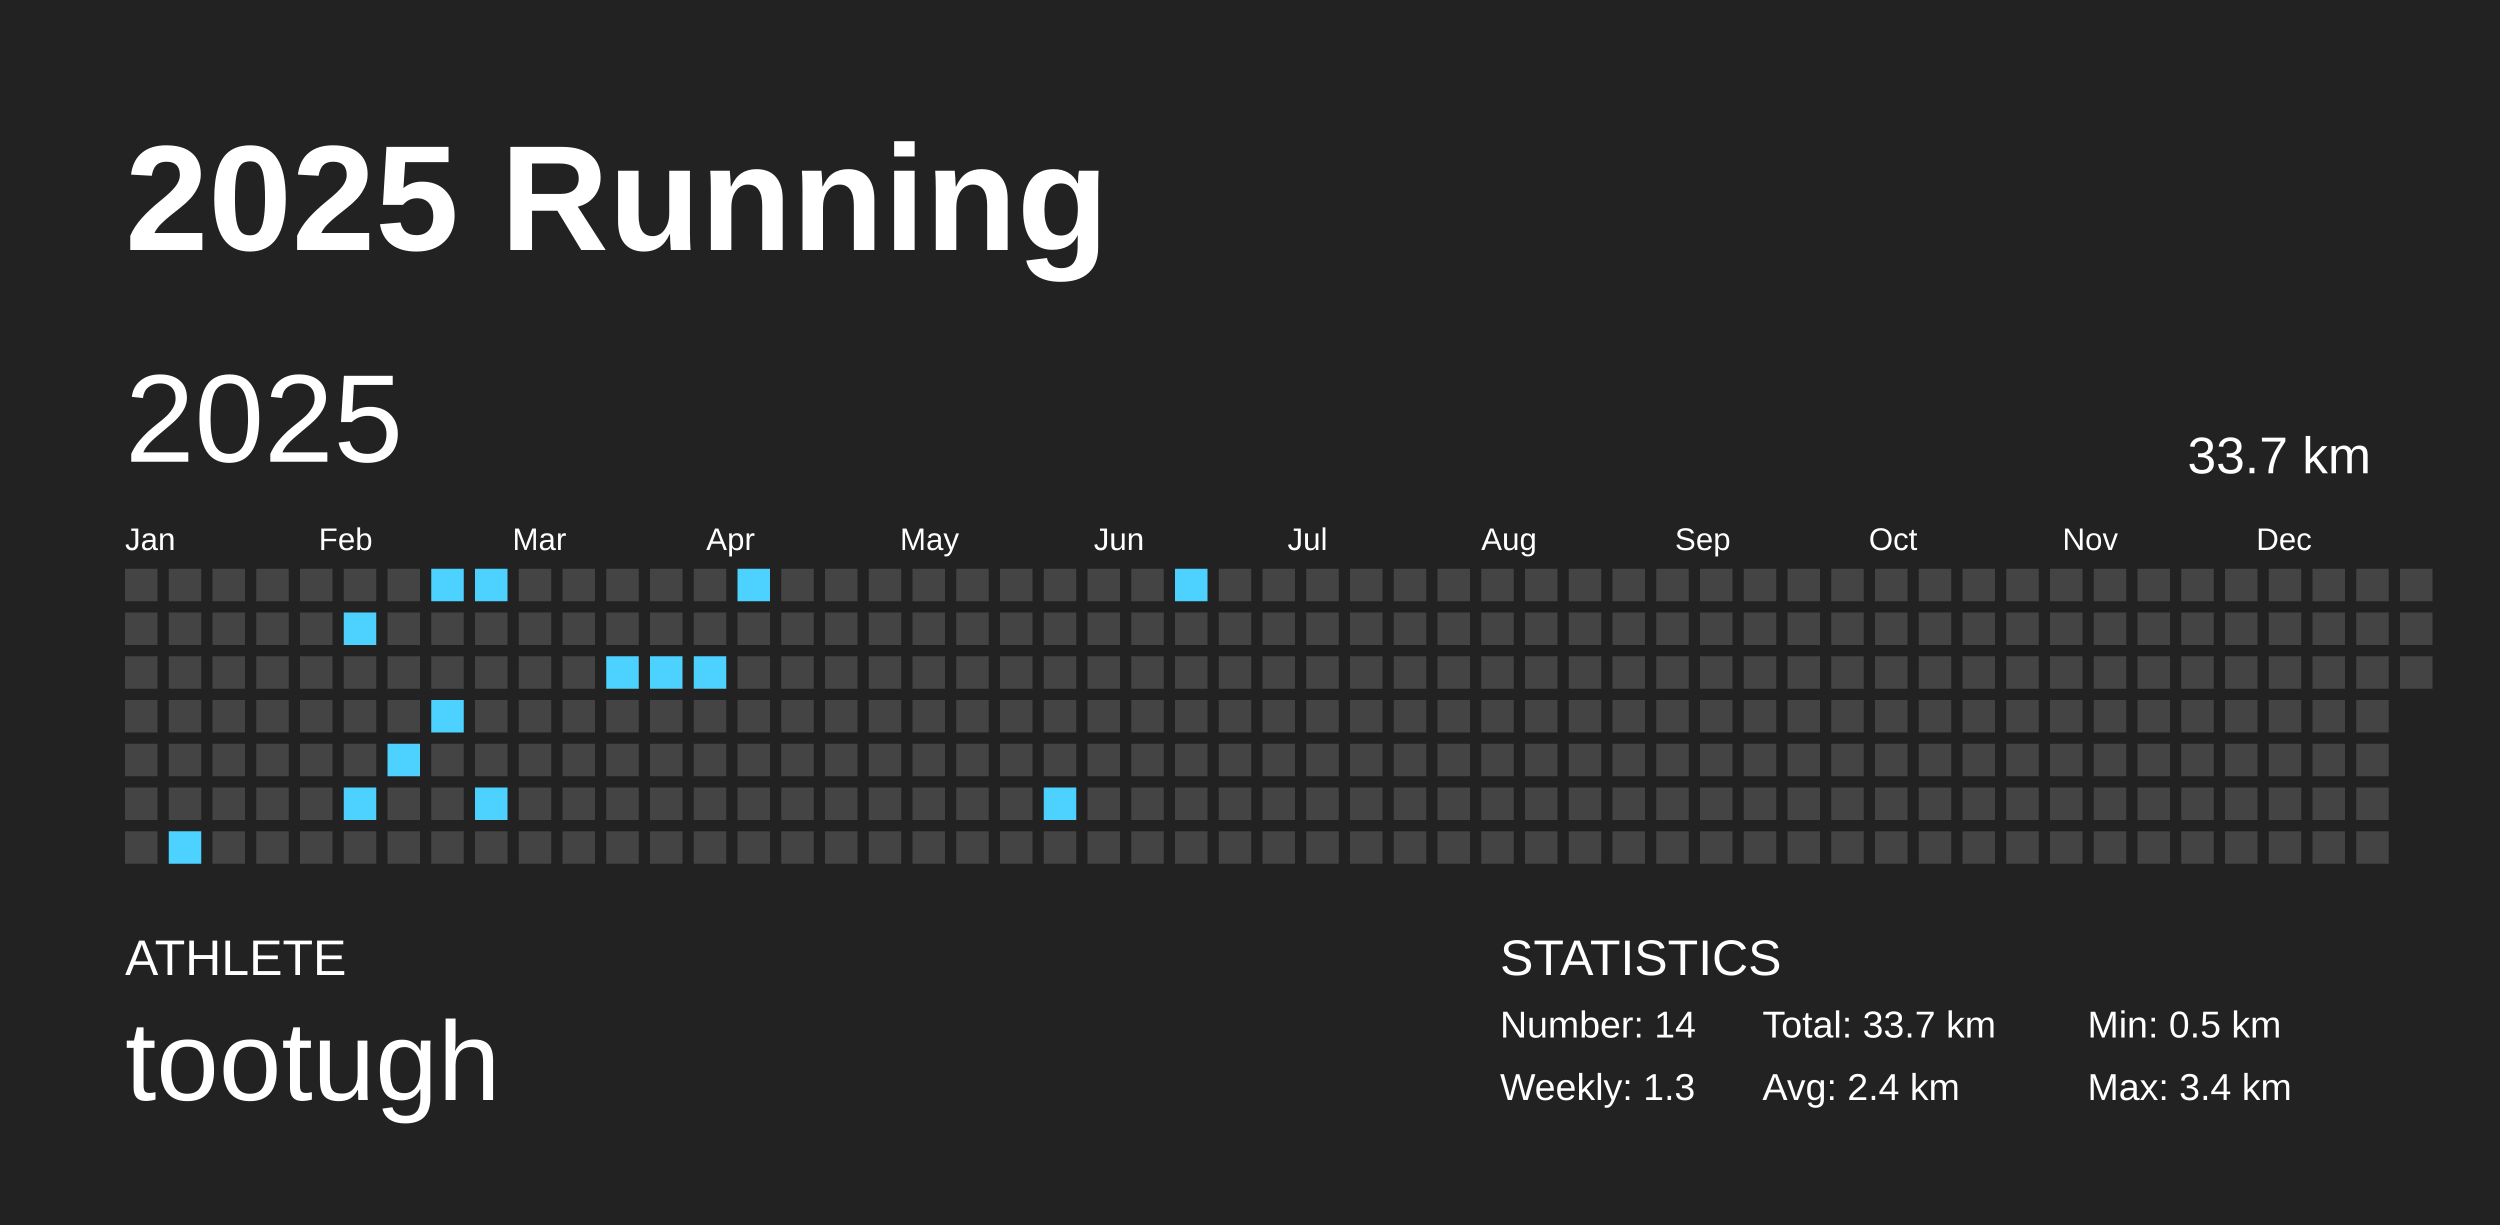
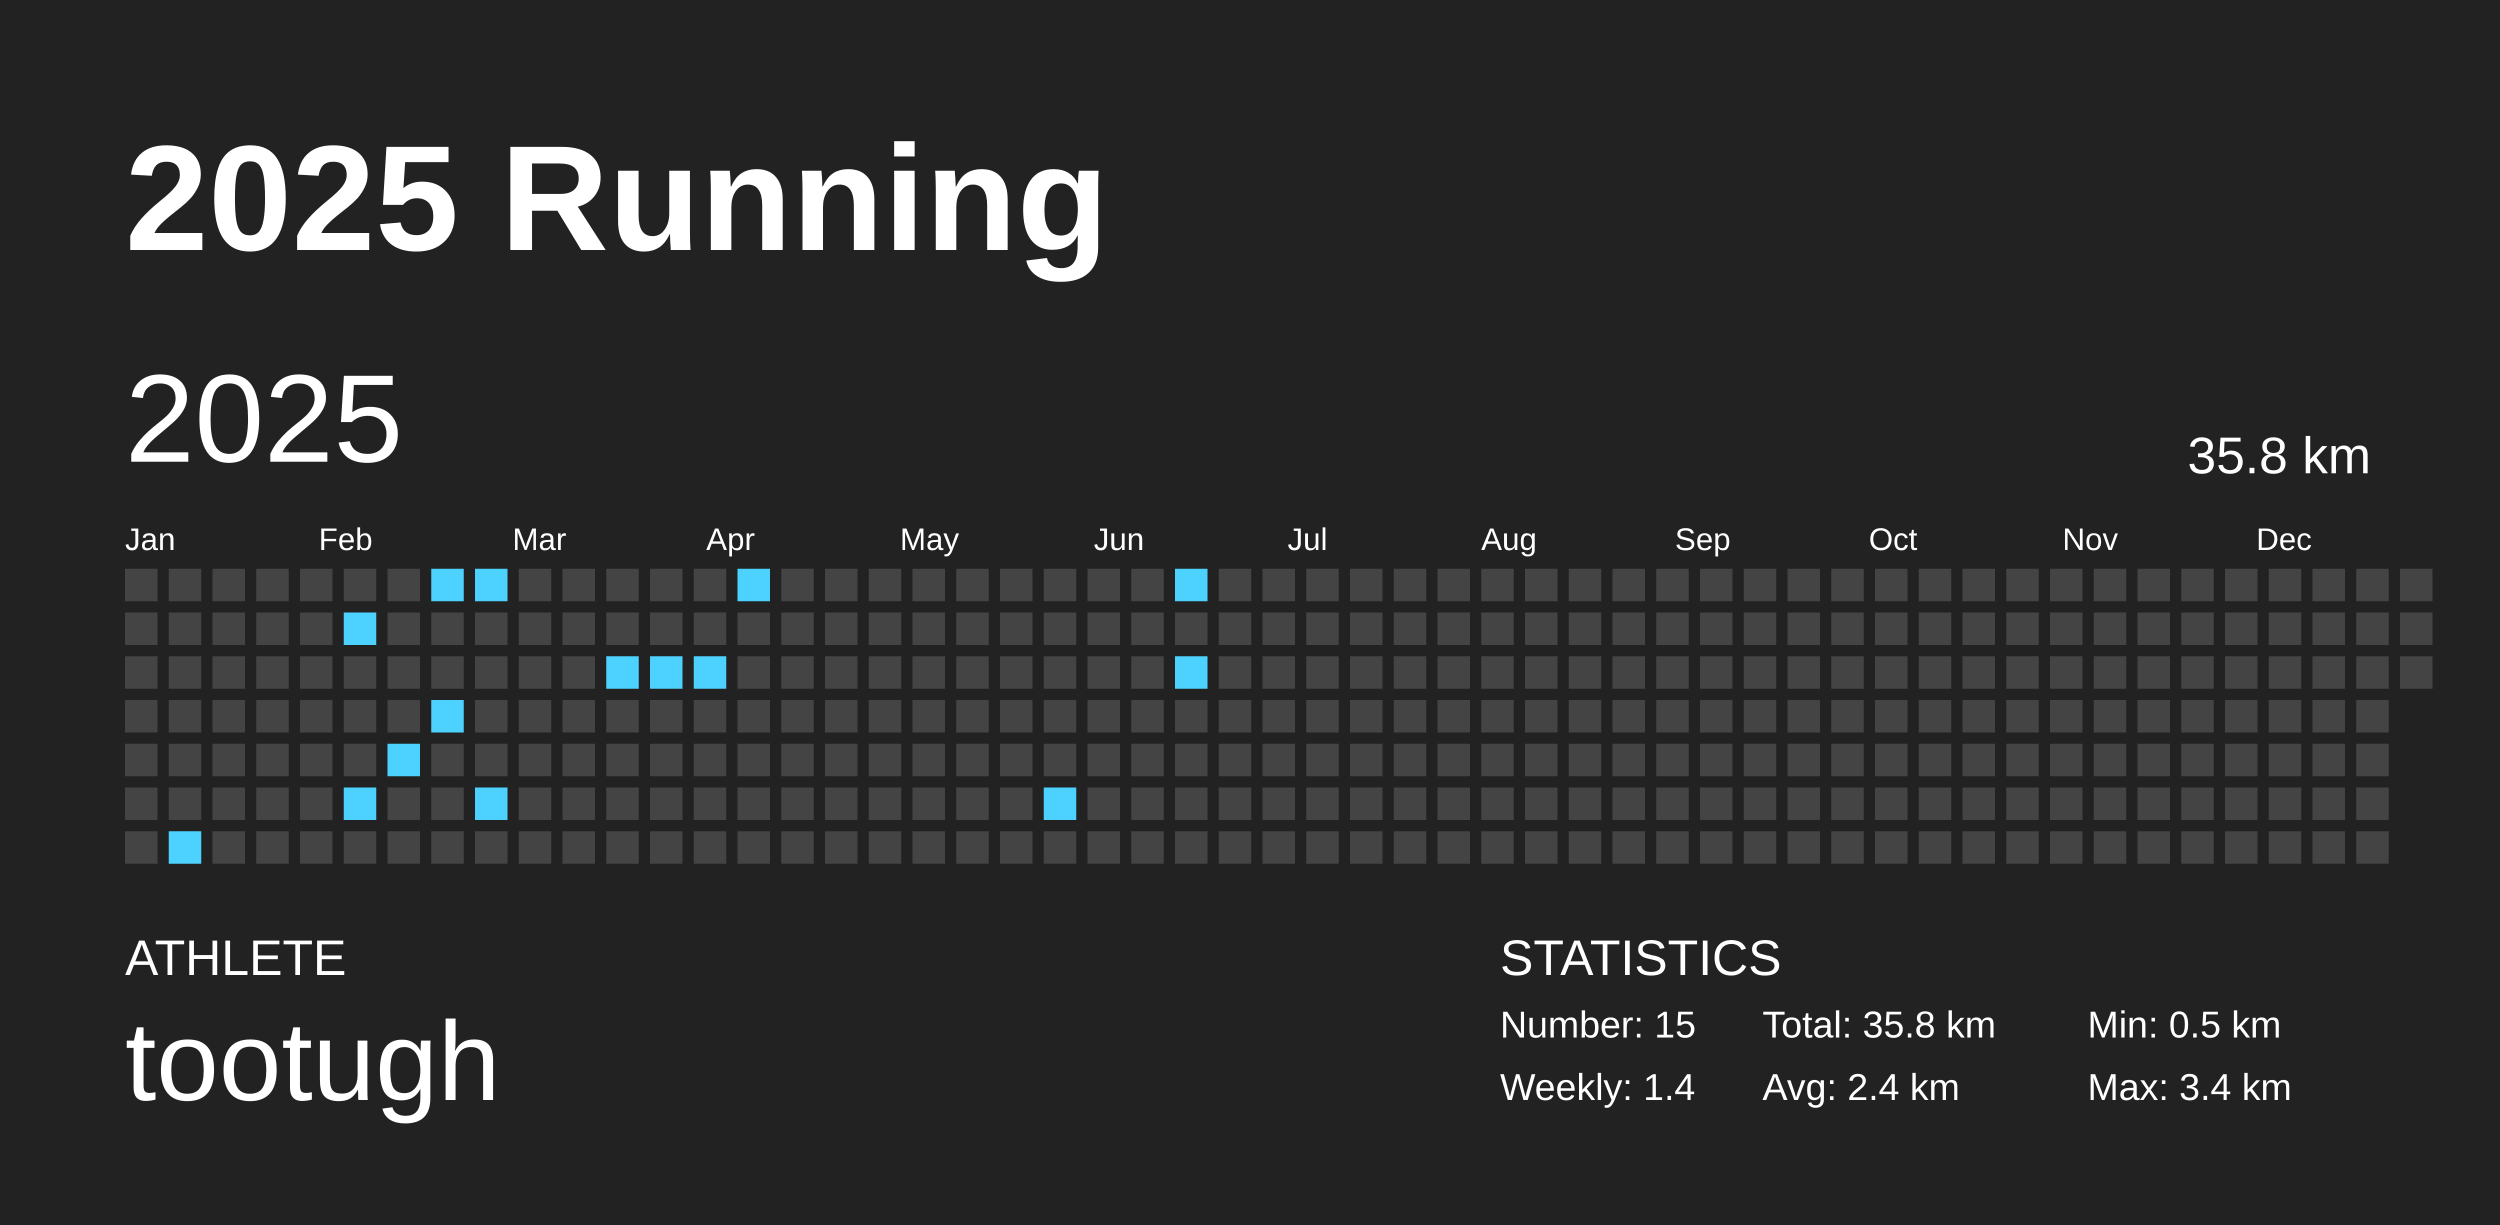
<svg xmlns="http://www.w3.org/2000/svg" baseProfile="full" height="98mm" version="1.1" viewBox="0,0,200,98" width="200mm">
  <defs />
  <rect fill="#222222" height="98" width="200" x="0" y="0" />
  <text fill="#FFFFFF" style="font-size:12px; font-family:Arial; font-weight:bold;" x="10" y="20">2025 Running</text>
  <text fill="#FFFFFF" style="font-size:4px; font-family:Arial" x="10" y="78">ATHLETE</text>
  <text fill="#FFFFFF" style="font-size:9px; font-family:Arial" x="10" y="88">tootugh</text>
  <text fill="#FFFFFF" style="font-size:4px; font-family:Arial" x="120" y="78">STATISTICS</text>
-   <text fill="#FFFFFF" style="font-size:3px; font-family:Arial" x="120" y="83">Number: 14</text>
-   <text fill="#FFFFFF" style="font-size:3px; font-family:Arial" x="120" y="88">Weekly: 1.3</text>
-   <text fill="#FFFFFF" style="font-size:3px; font-family:Arial" x="141" y="83">Total: 33.7 km</text>
+   <text fill="#FFFFFF" style="font-size:3px; font-family:Arial" x="120" y="83">Number: 15</text>
+   <text fill="#FFFFFF" style="font-size:3px; font-family:Arial" x="120" y="88">Weekly: 1.4</text>
+   <text fill="#FFFFFF" style="font-size:3px; font-family:Arial" x="141" y="83">Total: 35.8 km</text>
  <text fill="#FFFFFF" style="font-size:3px; font-family:Arial" x="141" y="88">Avg: 2.4 km</text>
  <text fill="#FFFFFF" style="font-size:3px; font-family:Arial" x="167" y="83">Min: 0.5 km</text>
  <text fill="#FFFFFF" style="font-size:3px; font-family:Arial" x="167" y="88">Max: 3.4 km</text>
  <text dominant-baseline="hanging" fill="#FFFFFF" style="font-size:10.0px; font-family:Arial;" x="10" y="30">2025</text>
-   <text dominant-baseline="hanging" fill="#FFFFFF" style="font-size:4.125px; font-family:Arial;" x="175" y="35">33.7 km</text>
+   <text dominant-baseline="hanging" fill="#FFFFFF" style="font-size:4.125px; font-family:Arial;" x="175" y="35">35.8 km</text>
  <text fill="#FFFFFF" style="font-size:2.5px; font-family:Arial" x="10.0" y="44">Jan</text>
  <text fill="#FFFFFF" style="font-size:2.5px; font-family:Arial" x="25.5" y="44">Feb</text>
  <text fill="#FFFFFF" style="font-size:2.5px; font-family:Arial" x="41.0" y="44">Mar</text>
  <text fill="#FFFFFF" style="font-size:2.5px; font-family:Arial" x="56.5" y="44">Apr</text>
  <text fill="#FFFFFF" style="font-size:2.5px; font-family:Arial" x="72.0" y="44">May</text>
  <text fill="#FFFFFF" style="font-size:2.5px; font-family:Arial" x="87.5" y="44">Jun</text>
  <text fill="#FFFFFF" style="font-size:2.5px; font-family:Arial" x="103.0" y="44">Jul</text>
  <text fill="#FFFFFF" style="font-size:2.5px; font-family:Arial" x="118.5" y="44">Aug</text>
  <text fill="#FFFFFF" style="font-size:2.5px; font-family:Arial" x="134.0" y="44">Sep</text>
  <text fill="#FFFFFF" style="font-size:2.5px; font-family:Arial" x="149.5" y="44">Oct</text>
  <text fill="#FFFFFF" style="font-size:2.5px; font-family:Arial" x="165.0" y="44">Nov</text>
  <text fill="#FFFFFF" style="font-size:2.5px; font-family:Arial" x="180.5" y="44">Dec</text>
  <rect fill="#444444" height="2.6" width="2.6" x="10.0" y="45.5" />
  <rect fill="#444444" height="2.6" width="2.6" x="10.0" y="49.0" />
  <rect fill="#444444" height="2.6" width="2.6" x="10.0" y="52.5" />
  <rect fill="#444444" height="2.6" width="2.6" x="10.0" y="56.0" />
  <rect fill="#444444" height="2.6" width="2.6" x="10.0" y="59.5" />
  <rect fill="#444444" height="2.6" width="2.6" x="10.0" y="63.0" />
  <rect fill="#444444" height="2.6" width="2.6" x="10.0" y="66.5" />
  <rect fill="#444444" height="2.6" width="2.6" x="13.5" y="45.5" />
  <rect fill="#444444" height="2.6" width="2.6" x="13.5" y="49.0" />
  <rect fill="#444444" height="2.6" width="2.6" x="13.5" y="52.5" />
  <rect fill="#444444" height="2.6" width="2.6" x="13.5" y="56.0" />
  <rect fill="#444444" height="2.6" width="2.6" x="13.5" y="59.5" />
  <rect fill="#444444" height="2.6" width="2.6" x="13.5" y="63.0" />
  <rect fill="#4dd2ff" height="2.6" width="2.6" x="13.5" y="66.5" />
  <rect fill="#444444" height="2.6" width="2.6" x="17.0" y="45.5" />
  <rect fill="#444444" height="2.6" width="2.6" x="17.0" y="49.0" />
  <rect fill="#444444" height="2.6" width="2.6" x="17.0" y="52.5" />
  <rect fill="#444444" height="2.6" width="2.6" x="17.0" y="56.0" />
  <rect fill="#444444" height="2.6" width="2.6" x="17.0" y="59.5" />
  <rect fill="#444444" height="2.6" width="2.6" x="17.0" y="63.0" />
  <rect fill="#444444" height="2.6" width="2.6" x="17.0" y="66.5" />
  <rect fill="#444444" height="2.6" width="2.6" x="20.5" y="45.5" />
  <rect fill="#444444" height="2.6" width="2.6" x="20.5" y="49.0" />
  <rect fill="#444444" height="2.6" width="2.6" x="20.5" y="52.5" />
  <rect fill="#444444" height="2.6" width="2.6" x="20.5" y="56.0" />
  <rect fill="#444444" height="2.6" width="2.6" x="20.5" y="59.5" />
  <rect fill="#444444" height="2.6" width="2.6" x="20.5" y="63.0" />
  <rect fill="#444444" height="2.6" width="2.6" x="20.5" y="66.5" />
  <rect fill="#444444" height="2.6" width="2.6" x="24.0" y="45.5" />
  <rect fill="#444444" height="2.6" width="2.6" x="24.0" y="49.0" />
  <rect fill="#444444" height="2.6" width="2.6" x="24.0" y="52.5" />
  <rect fill="#444444" height="2.6" width="2.6" x="24.0" y="56.0" />
  <rect fill="#444444" height="2.6" width="2.6" x="24.0" y="59.5" />
  <rect fill="#444444" height="2.6" width="2.6" x="24.0" y="63.0" />
  <rect fill="#444444" height="2.6" width="2.6" x="24.0" y="66.5" />
  <rect fill="#444444" height="2.6" width="2.6" x="27.5" y="45.5" />
  <rect fill="#4dd2ff" height="2.6" width="2.6" x="27.5" y="49.0" />
  <rect fill="#444444" height="2.6" width="2.6" x="27.5" y="52.5" />
  <rect fill="#444444" height="2.6" width="2.6" x="27.5" y="56.0" />
  <rect fill="#444444" height="2.6" width="2.6" x="27.5" y="59.5" />
  <rect fill="#4dd2ff" height="2.6" width="2.6" x="27.5" y="63.0" />
  <rect fill="#444444" height="2.6" width="2.6" x="27.5" y="66.5" />
  <rect fill="#444444" height="2.6" width="2.6" x="31.0" y="45.5" />
  <rect fill="#444444" height="2.6" width="2.6" x="31.0" y="49.0" />
  <rect fill="#444444" height="2.6" width="2.6" x="31.0" y="52.5" />
  <rect fill="#444444" height="2.6" width="2.6" x="31.0" y="56.0" />
  <rect fill="#4dd2ff" height="2.6" width="2.6" x="31.0" y="59.5" />
  <rect fill="#444444" height="2.6" width="2.6" x="31.0" y="63.0" />
  <rect fill="#444444" height="2.6" width="2.6" x="31.0" y="66.5" />
  <rect fill="#4dd2ff" height="2.6" width="2.6" x="34.5" y="45.5" />
  <rect fill="#444444" height="2.6" width="2.6" x="34.5" y="49.0" />
  <rect fill="#444444" height="2.6" width="2.6" x="34.5" y="52.5" />
  <rect fill="#4dd2ff" height="2.6" width="2.6" x="34.5" y="56.0" />
  <rect fill="#444444" height="2.6" width="2.6" x="34.5" y="59.5" />
  <rect fill="#444444" height="2.6" width="2.6" x="34.5" y="63.0" />
  <rect fill="#444444" height="2.6" width="2.6" x="34.5" y="66.5" />
  <rect fill="#4dd2ff" height="2.6" width="2.6" x="38.0" y="45.5" />
  <rect fill="#444444" height="2.6" width="2.6" x="38.0" y="49.0" />
  <rect fill="#444444" height="2.6" width="2.6" x="38.0" y="52.5" />
  <rect fill="#444444" height="2.6" width="2.6" x="38.0" y="56.0" />
  <rect fill="#444444" height="2.6" width="2.6" x="38.0" y="59.5" />
  <rect fill="#4dd2ff" height="2.6" width="2.6" x="38.0" y="63.0" />
  <rect fill="#444444" height="2.6" width="2.6" x="38.0" y="66.5" />
  <rect fill="#444444" height="2.6" width="2.6" x="41.5" y="45.5" />
  <rect fill="#444444" height="2.6" width="2.6" x="41.5" y="49.0" />
  <rect fill="#444444" height="2.6" width="2.6" x="41.5" y="52.5" />
  <rect fill="#444444" height="2.6" width="2.6" x="41.5" y="56.0" />
  <rect fill="#444444" height="2.6" width="2.6" x="41.5" y="59.5" />
  <rect fill="#444444" height="2.6" width="2.6" x="41.5" y="63.0" />
  <rect fill="#444444" height="2.6" width="2.6" x="41.5" y="66.5" />
  <rect fill="#444444" height="2.6" width="2.6" x="45.0" y="45.5" />
  <rect fill="#444444" height="2.6" width="2.6" x="45.0" y="49.0" />
  <rect fill="#444444" height="2.6" width="2.6" x="45.0" y="52.5" />
  <rect fill="#444444" height="2.6" width="2.6" x="45.0" y="56.0" />
  <rect fill="#444444" height="2.6" width="2.6" x="45.0" y="59.5" />
  <rect fill="#444444" height="2.6" width="2.6" x="45.0" y="63.0" />
  <rect fill="#444444" height="2.6" width="2.6" x="45.0" y="66.5" />
  <rect fill="#444444" height="2.6" width="2.6" x="48.5" y="45.5" />
  <rect fill="#444444" height="2.6" width="2.6" x="48.5" y="49.0" />
  <rect fill="#4dd2ff" height="2.6" width="2.6" x="48.5" y="52.5" />
  <rect fill="#444444" height="2.6" width="2.6" x="48.5" y="56.0" />
  <rect fill="#444444" height="2.6" width="2.6" x="48.5" y="59.5" />
  <rect fill="#444444" height="2.6" width="2.6" x="48.5" y="63.0" />
  <rect fill="#444444" height="2.6" width="2.6" x="48.5" y="66.5" />
  <rect fill="#444444" height="2.6" width="2.6" x="52.0" y="45.5" />
  <rect fill="#444444" height="2.6" width="2.6" x="52.0" y="49.0" />
  <rect fill="#4dd2ff" height="2.6" width="2.6" x="52.0" y="52.5" />
  <rect fill="#444444" height="2.6" width="2.6" x="52.0" y="56.0" />
  <rect fill="#444444" height="2.6" width="2.6" x="52.0" y="59.5" />
  <rect fill="#444444" height="2.6" width="2.6" x="52.0" y="63.0" />
  <rect fill="#444444" height="2.6" width="2.6" x="52.0" y="66.5" />
  <rect fill="#444444" height="2.6" width="2.6" x="55.5" y="45.5" />
  <rect fill="#444444" height="2.6" width="2.6" x="55.5" y="49.0" />
  <rect fill="#4dd2ff" height="2.6" width="2.6" x="55.5" y="52.5" />
  <rect fill="#444444" height="2.6" width="2.6" x="55.5" y="56.0" />
  <rect fill="#444444" height="2.6" width="2.6" x="55.5" y="59.5" />
  <rect fill="#444444" height="2.6" width="2.6" x="55.5" y="63.0" />
  <rect fill="#444444" height="2.6" width="2.6" x="55.5" y="66.5" />
  <rect fill="#4dd2ff" height="2.6" width="2.6" x="59.0" y="45.5" />
  <rect fill="#444444" height="2.6" width="2.6" x="59.0" y="49.0" />
  <rect fill="#444444" height="2.6" width="2.6" x="59.0" y="52.5" />
  <rect fill="#444444" height="2.6" width="2.6" x="59.0" y="56.0" />
  <rect fill="#444444" height="2.6" width="2.6" x="59.0" y="59.5" />
  <rect fill="#444444" height="2.6" width="2.6" x="59.0" y="63.0" />
  <rect fill="#444444" height="2.6" width="2.6" x="59.0" y="66.5" />
  <rect fill="#444444" height="2.6" width="2.6" x="62.5" y="45.5" />
  <rect fill="#444444" height="2.6" width="2.6" x="62.5" y="49.0" />
  <rect fill="#444444" height="2.6" width="2.6" x="62.5" y="52.5" />
  <rect fill="#444444" height="2.6" width="2.6" x="62.5" y="56.0" />
  <rect fill="#444444" height="2.6" width="2.6" x="62.5" y="59.5" />
  <rect fill="#444444" height="2.6" width="2.6" x="62.5" y="63.0" />
  <rect fill="#444444" height="2.6" width="2.6" x="62.5" y="66.5" />
  <rect fill="#444444" height="2.6" width="2.6" x="66.0" y="45.5" />
  <rect fill="#444444" height="2.6" width="2.6" x="66.0" y="49.0" />
  <rect fill="#444444" height="2.6" width="2.6" x="66.0" y="52.5" />
  <rect fill="#444444" height="2.6" width="2.6" x="66.0" y="56.0" />
  <rect fill="#444444" height="2.6" width="2.6" x="66.0" y="59.5" />
  <rect fill="#444444" height="2.6" width="2.6" x="66.0" y="63.0" />
  <rect fill="#444444" height="2.6" width="2.6" x="66.0" y="66.5" />
  <rect fill="#444444" height="2.6" width="2.6" x="69.5" y="45.5" />
  <rect fill="#444444" height="2.6" width="2.6" x="69.5" y="49.0" />
  <rect fill="#444444" height="2.6" width="2.6" x="69.5" y="52.5" />
  <rect fill="#444444" height="2.6" width="2.6" x="69.5" y="56.0" />
  <rect fill="#444444" height="2.6" width="2.6" x="69.5" y="59.5" />
  <rect fill="#444444" height="2.6" width="2.6" x="69.5" y="63.0" />
  <rect fill="#444444" height="2.6" width="2.6" x="69.5" y="66.5" />
  <rect fill="#444444" height="2.6" width="2.6" x="73.0" y="45.5" />
  <rect fill="#444444" height="2.6" width="2.6" x="73.0" y="49.0" />
  <rect fill="#444444" height="2.6" width="2.6" x="73.0" y="52.5" />
  <rect fill="#444444" height="2.6" width="2.6" x="73.0" y="56.0" />
  <rect fill="#444444" height="2.6" width="2.6" x="73.0" y="59.5" />
  <rect fill="#444444" height="2.6" width="2.6" x="73.0" y="63.0" />
  <rect fill="#444444" height="2.6" width="2.6" x="73.0" y="66.5" />
  <rect fill="#444444" height="2.6" width="2.6" x="76.5" y="45.5" />
  <rect fill="#444444" height="2.6" width="2.6" x="76.5" y="49.0" />
  <rect fill="#444444" height="2.6" width="2.6" x="76.5" y="52.5" />
  <rect fill="#444444" height="2.6" width="2.6" x="76.5" y="56.0" />
  <rect fill="#444444" height="2.6" width="2.6" x="76.5" y="59.5" />
  <rect fill="#444444" height="2.6" width="2.6" x="76.5" y="63.0" />
  <rect fill="#444444" height="2.6" width="2.6" x="76.5" y="66.5" />
  <rect fill="#444444" height="2.6" width="2.6" x="80.0" y="45.5" />
  <rect fill="#444444" height="2.6" width="2.6" x="80.0" y="49.0" />
  <rect fill="#444444" height="2.6" width="2.6" x="80.0" y="52.5" />
  <rect fill="#444444" height="2.6" width="2.6" x="80.0" y="56.0" />
  <rect fill="#444444" height="2.6" width="2.6" x="80.0" y="59.5" />
  <rect fill="#444444" height="2.6" width="2.6" x="80.0" y="63.0" />
  <rect fill="#444444" height="2.6" width="2.6" x="80.0" y="66.5" />
  <rect fill="#444444" height="2.6" width="2.6" x="83.5" y="45.5" />
  <rect fill="#444444" height="2.6" width="2.6" x="83.5" y="49.0" />
  <rect fill="#444444" height="2.6" width="2.6" x="83.5" y="52.5" />
  <rect fill="#444444" height="2.6" width="2.6" x="83.5" y="56.0" />
  <rect fill="#444444" height="2.6" width="2.6" x="83.5" y="59.5" />
  <rect fill="#4dd2ff" height="2.6" width="2.6" x="83.5" y="63.0" />
  <rect fill="#444444" height="2.6" width="2.6" x="83.5" y="66.5" />
  <rect fill="#444444" height="2.6" width="2.6" x="87.0" y="45.5" />
  <rect fill="#444444" height="2.6" width="2.6" x="87.0" y="49.0" />
  <rect fill="#444444" height="2.6" width="2.6" x="87.0" y="52.5" />
  <rect fill="#444444" height="2.6" width="2.6" x="87.0" y="56.0" />
  <rect fill="#444444" height="2.6" width="2.6" x="87.0" y="59.5" />
  <rect fill="#444444" height="2.6" width="2.6" x="87.0" y="63.0" />
  <rect fill="#444444" height="2.6" width="2.6" x="87.0" y="66.5" />
  <rect fill="#444444" height="2.6" width="2.6" x="90.5" y="45.5" />
  <rect fill="#444444" height="2.6" width="2.6" x="90.5" y="49.0" />
  <rect fill="#444444" height="2.6" width="2.6" x="90.5" y="52.5" />
  <rect fill="#444444" height="2.6" width="2.6" x="90.5" y="56.0" />
  <rect fill="#444444" height="2.6" width="2.6" x="90.5" y="59.5" />
  <rect fill="#444444" height="2.6" width="2.6" x="90.5" y="63.0" />
  <rect fill="#444444" height="2.6" width="2.6" x="90.5" y="66.5" />
  <rect fill="#4dd2ff" height="2.6" width="2.6" x="94.0" y="45.5" />
  <rect fill="#444444" height="2.6" width="2.6" x="94.0" y="49.0" />
-   <rect fill="#444444" height="2.6" width="2.6" x="94.0" y="52.5" />
+   <rect fill="#4dd2ff" height="2.6" width="2.6" x="94.0" y="52.5" />
  <rect fill="#444444" height="2.6" width="2.6" x="94.0" y="56.0" />
  <rect fill="#444444" height="2.6" width="2.6" x="94.0" y="59.5" />
  <rect fill="#444444" height="2.6" width="2.6" x="94.0" y="63.0" />
  <rect fill="#444444" height="2.6" width="2.6" x="94.0" y="66.5" />
  <rect fill="#444444" height="2.6" width="2.6" x="97.5" y="45.5" />
  <rect fill="#444444" height="2.6" width="2.6" x="97.5" y="49.0" />
  <rect fill="#444444" height="2.6" width="2.6" x="97.5" y="52.5" />
  <rect fill="#444444" height="2.6" width="2.6" x="97.5" y="56.0" />
  <rect fill="#444444" height="2.6" width="2.6" x="97.5" y="59.5" />
  <rect fill="#444444" height="2.6" width="2.6" x="97.5" y="63.0" />
  <rect fill="#444444" height="2.6" width="2.6" x="97.5" y="66.5" />
  <rect fill="#444444" height="2.6" width="2.6" x="101.0" y="45.5" />
  <rect fill="#444444" height="2.6" width="2.6" x="101.0" y="49.0" />
  <rect fill="#444444" height="2.6" width="2.6" x="101.0" y="52.5" />
  <rect fill="#444444" height="2.6" width="2.6" x="101.0" y="56.0" />
  <rect fill="#444444" height="2.6" width="2.6" x="101.0" y="59.5" />
  <rect fill="#444444" height="2.6" width="2.6" x="101.0" y="63.0" />
  <rect fill="#444444" height="2.6" width="2.6" x="101.0" y="66.5" />
  <rect fill="#444444" height="2.6" width="2.6" x="104.5" y="45.5" />
  <rect fill="#444444" height="2.6" width="2.6" x="104.5" y="49.0" />
  <rect fill="#444444" height="2.6" width="2.6" x="104.5" y="52.5" />
  <rect fill="#444444" height="2.6" width="2.6" x="104.5" y="56.0" />
  <rect fill="#444444" height="2.6" width="2.6" x="104.5" y="59.5" />
  <rect fill="#444444" height="2.6" width="2.6" x="104.5" y="63.0" />
  <rect fill="#444444" height="2.6" width="2.6" x="104.5" y="66.5" />
  <rect fill="#444444" height="2.6" width="2.6" x="108.0" y="45.5" />
  <rect fill="#444444" height="2.6" width="2.6" x="108.0" y="49.0" />
  <rect fill="#444444" height="2.6" width="2.6" x="108.0" y="52.5" />
  <rect fill="#444444" height="2.6" width="2.6" x="108.0" y="56.0" />
  <rect fill="#444444" height="2.6" width="2.6" x="108.0" y="59.5" />
  <rect fill="#444444" height="2.6" width="2.6" x="108.0" y="63.0" />
  <rect fill="#444444" height="2.6" width="2.6" x="108.0" y="66.5" />
  <rect fill="#444444" height="2.6" width="2.6" x="111.5" y="45.5" />
  <rect fill="#444444" height="2.6" width="2.6" x="111.5" y="49.0" />
  <rect fill="#444444" height="2.6" width="2.6" x="111.5" y="52.5" />
  <rect fill="#444444" height="2.6" width="2.6" x="111.5" y="56.0" />
  <rect fill="#444444" height="2.6" width="2.6" x="111.5" y="59.5" />
  <rect fill="#444444" height="2.6" width="2.6" x="111.5" y="63.0" />
  <rect fill="#444444" height="2.6" width="2.6" x="111.5" y="66.5" />
  <rect fill="#444444" height="2.6" width="2.6" x="115.0" y="45.5" />
  <rect fill="#444444" height="2.6" width="2.6" x="115.0" y="49.0" />
  <rect fill="#444444" height="2.6" width="2.6" x="115.0" y="52.5" />
  <rect fill="#444444" height="2.6" width="2.6" x="115.0" y="56.0" />
  <rect fill="#444444" height="2.6" width="2.6" x="115.0" y="59.5" />
  <rect fill="#444444" height="2.6" width="2.6" x="115.0" y="63.0" />
  <rect fill="#444444" height="2.6" width="2.6" x="115.0" y="66.5" />
  <rect fill="#444444" height="2.6" width="2.6" x="118.5" y="45.5" />
  <rect fill="#444444" height="2.6" width="2.6" x="118.5" y="49.0" />
  <rect fill="#444444" height="2.6" width="2.6" x="118.5" y="52.5" />
  <rect fill="#444444" height="2.6" width="2.6" x="118.5" y="56.0" />
  <rect fill="#444444" height="2.6" width="2.6" x="118.5" y="59.5" />
  <rect fill="#444444" height="2.6" width="2.6" x="118.5" y="63.0" />
  <rect fill="#444444" height="2.6" width="2.6" x="118.5" y="66.5" />
  <rect fill="#444444" height="2.6" width="2.6" x="122.0" y="45.5" />
  <rect fill="#444444" height="2.6" width="2.6" x="122.0" y="49.0" />
  <rect fill="#444444" height="2.6" width="2.6" x="122.0" y="52.5" />
  <rect fill="#444444" height="2.6" width="2.6" x="122.0" y="56.0" />
  <rect fill="#444444" height="2.6" width="2.6" x="122.0" y="59.5" />
  <rect fill="#444444" height="2.6" width="2.6" x="122.0" y="63.0" />
  <rect fill="#444444" height="2.6" width="2.6" x="122.0" y="66.5" />
  <rect fill="#444444" height="2.6" width="2.6" x="125.5" y="45.5" />
  <rect fill="#444444" height="2.6" width="2.6" x="125.5" y="49.0" />
  <rect fill="#444444" height="2.6" width="2.6" x="125.5" y="52.5" />
  <rect fill="#444444" height="2.6" width="2.6" x="125.5" y="56.0" />
  <rect fill="#444444" height="2.6" width="2.6" x="125.5" y="59.5" />
  <rect fill="#444444" height="2.6" width="2.6" x="125.5" y="63.0" />
  <rect fill="#444444" height="2.6" width="2.6" x="125.5" y="66.5" />
  <rect fill="#444444" height="2.6" width="2.6" x="129.0" y="45.5" />
  <rect fill="#444444" height="2.6" width="2.6" x="129.0" y="49.0" />
  <rect fill="#444444" height="2.6" width="2.6" x="129.0" y="52.5" />
  <rect fill="#444444" height="2.6" width="2.6" x="129.0" y="56.0" />
  <rect fill="#444444" height="2.6" width="2.6" x="129.0" y="59.5" />
  <rect fill="#444444" height="2.6" width="2.6" x="129.0" y="63.0" />
  <rect fill="#444444" height="2.6" width="2.6" x="129.0" y="66.5" />
  <rect fill="#444444" height="2.6" width="2.6" x="132.5" y="45.5" />
  <rect fill="#444444" height="2.6" width="2.6" x="132.5" y="49.0" />
  <rect fill="#444444" height="2.6" width="2.6" x="132.5" y="52.5" />
  <rect fill="#444444" height="2.6" width="2.6" x="132.5" y="56.0" />
  <rect fill="#444444" height="2.6" width="2.6" x="132.5" y="59.5" />
  <rect fill="#444444" height="2.6" width="2.6" x="132.5" y="63.0" />
  <rect fill="#444444" height="2.6" width="2.6" x="132.5" y="66.5" />
  <rect fill="#444444" height="2.6" width="2.6" x="136.0" y="45.5" />
  <rect fill="#444444" height="2.6" width="2.6" x="136.0" y="49.0" />
  <rect fill="#444444" height="2.6" width="2.6" x="136.0" y="52.5" />
  <rect fill="#444444" height="2.6" width="2.6" x="136.0" y="56.0" />
  <rect fill="#444444" height="2.6" width="2.6" x="136.0" y="59.5" />
  <rect fill="#444444" height="2.6" width="2.6" x="136.0" y="63.0" />
  <rect fill="#444444" height="2.6" width="2.6" x="136.0" y="66.5" />
  <rect fill="#444444" height="2.6" width="2.6" x="139.5" y="45.5" />
  <rect fill="#444444" height="2.6" width="2.6" x="139.5" y="49.0" />
  <rect fill="#444444" height="2.6" width="2.6" x="139.5" y="52.5" />
  <rect fill="#444444" height="2.6" width="2.6" x="139.5" y="56.0" />
  <rect fill="#444444" height="2.6" width="2.6" x="139.5" y="59.5" />
  <rect fill="#444444" height="2.6" width="2.6" x="139.5" y="63.0" />
  <rect fill="#444444" height="2.6" width="2.6" x="139.5" y="66.5" />
  <rect fill="#444444" height="2.6" width="2.6" x="143.0" y="45.5" />
  <rect fill="#444444" height="2.6" width="2.6" x="143.0" y="49.0" />
  <rect fill="#444444" height="2.6" width="2.6" x="143.0" y="52.5" />
  <rect fill="#444444" height="2.6" width="2.6" x="143.0" y="56.0" />
  <rect fill="#444444" height="2.6" width="2.6" x="143.0" y="59.5" />
  <rect fill="#444444" height="2.6" width="2.6" x="143.0" y="63.0" />
  <rect fill="#444444" height="2.6" width="2.6" x="143.0" y="66.5" />
  <rect fill="#444444" height="2.6" width="2.6" x="146.5" y="45.5" />
  <rect fill="#444444" height="2.6" width="2.6" x="146.5" y="49.0" />
  <rect fill="#444444" height="2.6" width="2.6" x="146.5" y="52.5" />
  <rect fill="#444444" height="2.6" width="2.6" x="146.5" y="56.0" />
  <rect fill="#444444" height="2.6" width="2.6" x="146.5" y="59.5" />
  <rect fill="#444444" height="2.6" width="2.6" x="146.5" y="63.0" />
  <rect fill="#444444" height="2.6" width="2.6" x="146.5" y="66.5" />
  <rect fill="#444444" height="2.6" width="2.6" x="150.0" y="45.5" />
  <rect fill="#444444" height="2.6" width="2.6" x="150.0" y="49.0" />
  <rect fill="#444444" height="2.6" width="2.6" x="150.0" y="52.5" />
  <rect fill="#444444" height="2.6" width="2.6" x="150.0" y="56.0" />
  <rect fill="#444444" height="2.6" width="2.6" x="150.0" y="59.5" />
  <rect fill="#444444" height="2.6" width="2.6" x="150.0" y="63.0" />
  <rect fill="#444444" height="2.6" width="2.6" x="150.0" y="66.5" />
  <rect fill="#444444" height="2.6" width="2.6" x="153.5" y="45.5" />
  <rect fill="#444444" height="2.6" width="2.6" x="153.5" y="49.0" />
  <rect fill="#444444" height="2.6" width="2.6" x="153.5" y="52.5" />
  <rect fill="#444444" height="2.6" width="2.6" x="153.5" y="56.0" />
  <rect fill="#444444" height="2.6" width="2.6" x="153.5" y="59.5" />
  <rect fill="#444444" height="2.6" width="2.6" x="153.5" y="63.0" />
  <rect fill="#444444" height="2.6" width="2.6" x="153.5" y="66.5" />
  <rect fill="#444444" height="2.6" width="2.6" x="157.0" y="45.5" />
  <rect fill="#444444" height="2.6" width="2.6" x="157.0" y="49.0" />
  <rect fill="#444444" height="2.6" width="2.6" x="157.0" y="52.5" />
  <rect fill="#444444" height="2.6" width="2.6" x="157.0" y="56.0" />
  <rect fill="#444444" height="2.6" width="2.6" x="157.0" y="59.5" />
  <rect fill="#444444" height="2.6" width="2.6" x="157.0" y="63.0" />
  <rect fill="#444444" height="2.6" width="2.6" x="157.0" y="66.5" />
  <rect fill="#444444" height="2.6" width="2.6" x="160.5" y="45.5" />
  <rect fill="#444444" height="2.6" width="2.6" x="160.5" y="49.0" />
  <rect fill="#444444" height="2.6" width="2.6" x="160.5" y="52.5" />
  <rect fill="#444444" height="2.6" width="2.6" x="160.5" y="56.0" />
  <rect fill="#444444" height="2.6" width="2.6" x="160.5" y="59.5" />
  <rect fill="#444444" height="2.6" width="2.6" x="160.5" y="63.0" />
  <rect fill="#444444" height="2.6" width="2.6" x="160.5" y="66.5" />
  <rect fill="#444444" height="2.6" width="2.6" x="164.0" y="45.5" />
  <rect fill="#444444" height="2.6" width="2.6" x="164.0" y="49.0" />
  <rect fill="#444444" height="2.6" width="2.6" x="164.0" y="52.5" />
  <rect fill="#444444" height="2.6" width="2.6" x="164.0" y="56.0" />
  <rect fill="#444444" height="2.6" width="2.6" x="164.0" y="59.5" />
  <rect fill="#444444" height="2.6" width="2.6" x="164.0" y="63.0" />
  <rect fill="#444444" height="2.6" width="2.6" x="164.0" y="66.5" />
  <rect fill="#444444" height="2.6" width="2.6" x="167.5" y="45.5" />
  <rect fill="#444444" height="2.6" width="2.6" x="167.5" y="49.0" />
  <rect fill="#444444" height="2.6" width="2.6" x="167.5" y="52.5" />
  <rect fill="#444444" height="2.6" width="2.6" x="167.5" y="56.0" />
  <rect fill="#444444" height="2.6" width="2.6" x="167.5" y="59.5" />
  <rect fill="#444444" height="2.6" width="2.6" x="167.5" y="63.0" />
  <rect fill="#444444" height="2.6" width="2.6" x="167.5" y="66.5" />
  <rect fill="#444444" height="2.6" width="2.6" x="171.0" y="45.5" />
  <rect fill="#444444" height="2.6" width="2.6" x="171.0" y="49.0" />
  <rect fill="#444444" height="2.6" width="2.6" x="171.0" y="52.5" />
  <rect fill="#444444" height="2.6" width="2.6" x="171.0" y="56.0" />
  <rect fill="#444444" height="2.6" width="2.6" x="171.0" y="59.5" />
  <rect fill="#444444" height="2.6" width="2.6" x="171.0" y="63.0" />
  <rect fill="#444444" height="2.6" width="2.6" x="171.0" y="66.5" />
  <rect fill="#444444" height="2.6" width="2.6" x="174.5" y="45.5" />
  <rect fill="#444444" height="2.6" width="2.6" x="174.5" y="49.0" />
  <rect fill="#444444" height="2.6" width="2.6" x="174.5" y="52.5" />
  <rect fill="#444444" height="2.6" width="2.6" x="174.5" y="56.0" />
  <rect fill="#444444" height="2.6" width="2.6" x="174.5" y="59.5" />
  <rect fill="#444444" height="2.6" width="2.6" x="174.5" y="63.0" />
  <rect fill="#444444" height="2.6" width="2.6" x="174.5" y="66.5" />
  <rect fill="#444444" height="2.6" width="2.6" x="178.0" y="45.5" />
  <rect fill="#444444" height="2.6" width="2.6" x="178.0" y="49.0" />
  <rect fill="#444444" height="2.6" width="2.6" x="178.0" y="52.5" />
  <rect fill="#444444" height="2.6" width="2.6" x="178.0" y="56.0" />
  <rect fill="#444444" height="2.6" width="2.6" x="178.0" y="59.5" />
  <rect fill="#444444" height="2.6" width="2.6" x="178.0" y="63.0" />
  <rect fill="#444444" height="2.6" width="2.6" x="178.0" y="66.5" />
  <rect fill="#444444" height="2.6" width="2.6" x="181.5" y="45.5" />
  <rect fill="#444444" height="2.6" width="2.6" x="181.5" y="49.0" />
  <rect fill="#444444" height="2.6" width="2.6" x="181.5" y="52.5" />
  <rect fill="#444444" height="2.6" width="2.6" x="181.5" y="56.0" />
  <rect fill="#444444" height="2.6" width="2.6" x="181.5" y="59.5" />
  <rect fill="#444444" height="2.6" width="2.6" x="181.5" y="63.0" />
  <rect fill="#444444" height="2.6" width="2.6" x="181.5" y="66.5" />
  <rect fill="#444444" height="2.6" width="2.6" x="185.0" y="45.5" />
  <rect fill="#444444" height="2.6" width="2.6" x="185.0" y="49.0" />
  <rect fill="#444444" height="2.6" width="2.6" x="185.0" y="52.5" />
  <rect fill="#444444" height="2.6" width="2.6" x="185.0" y="56.0" />
  <rect fill="#444444" height="2.6" width="2.6" x="185.0" y="59.5" />
  <rect fill="#444444" height="2.6" width="2.6" x="185.0" y="63.0" />
  <rect fill="#444444" height="2.6" width="2.6" x="185.0" y="66.5" />
  <rect fill="#444444" height="2.6" width="2.6" x="188.5" y="45.5" />
  <rect fill="#444444" height="2.6" width="2.6" x="188.5" y="49.0" />
  <rect fill="#444444" height="2.6" width="2.6" x="188.5" y="52.5" />
  <rect fill="#444444" height="2.6" width="2.6" x="188.5" y="56.0" />
  <rect fill="#444444" height="2.6" width="2.6" x="188.5" y="59.5" />
  <rect fill="#444444" height="2.6" width="2.6" x="188.5" y="63.0" />
  <rect fill="#444444" height="2.6" width="2.6" x="188.5" y="66.5" />
  <rect fill="#444444" height="2.6" width="2.6" x="192.0" y="45.5" />
  <rect fill="#444444" height="2.6" width="2.6" x="192.0" y="49.0" />
  <rect fill="#444444" height="2.6" width="2.6" x="192.0" y="52.5" />
</svg>
